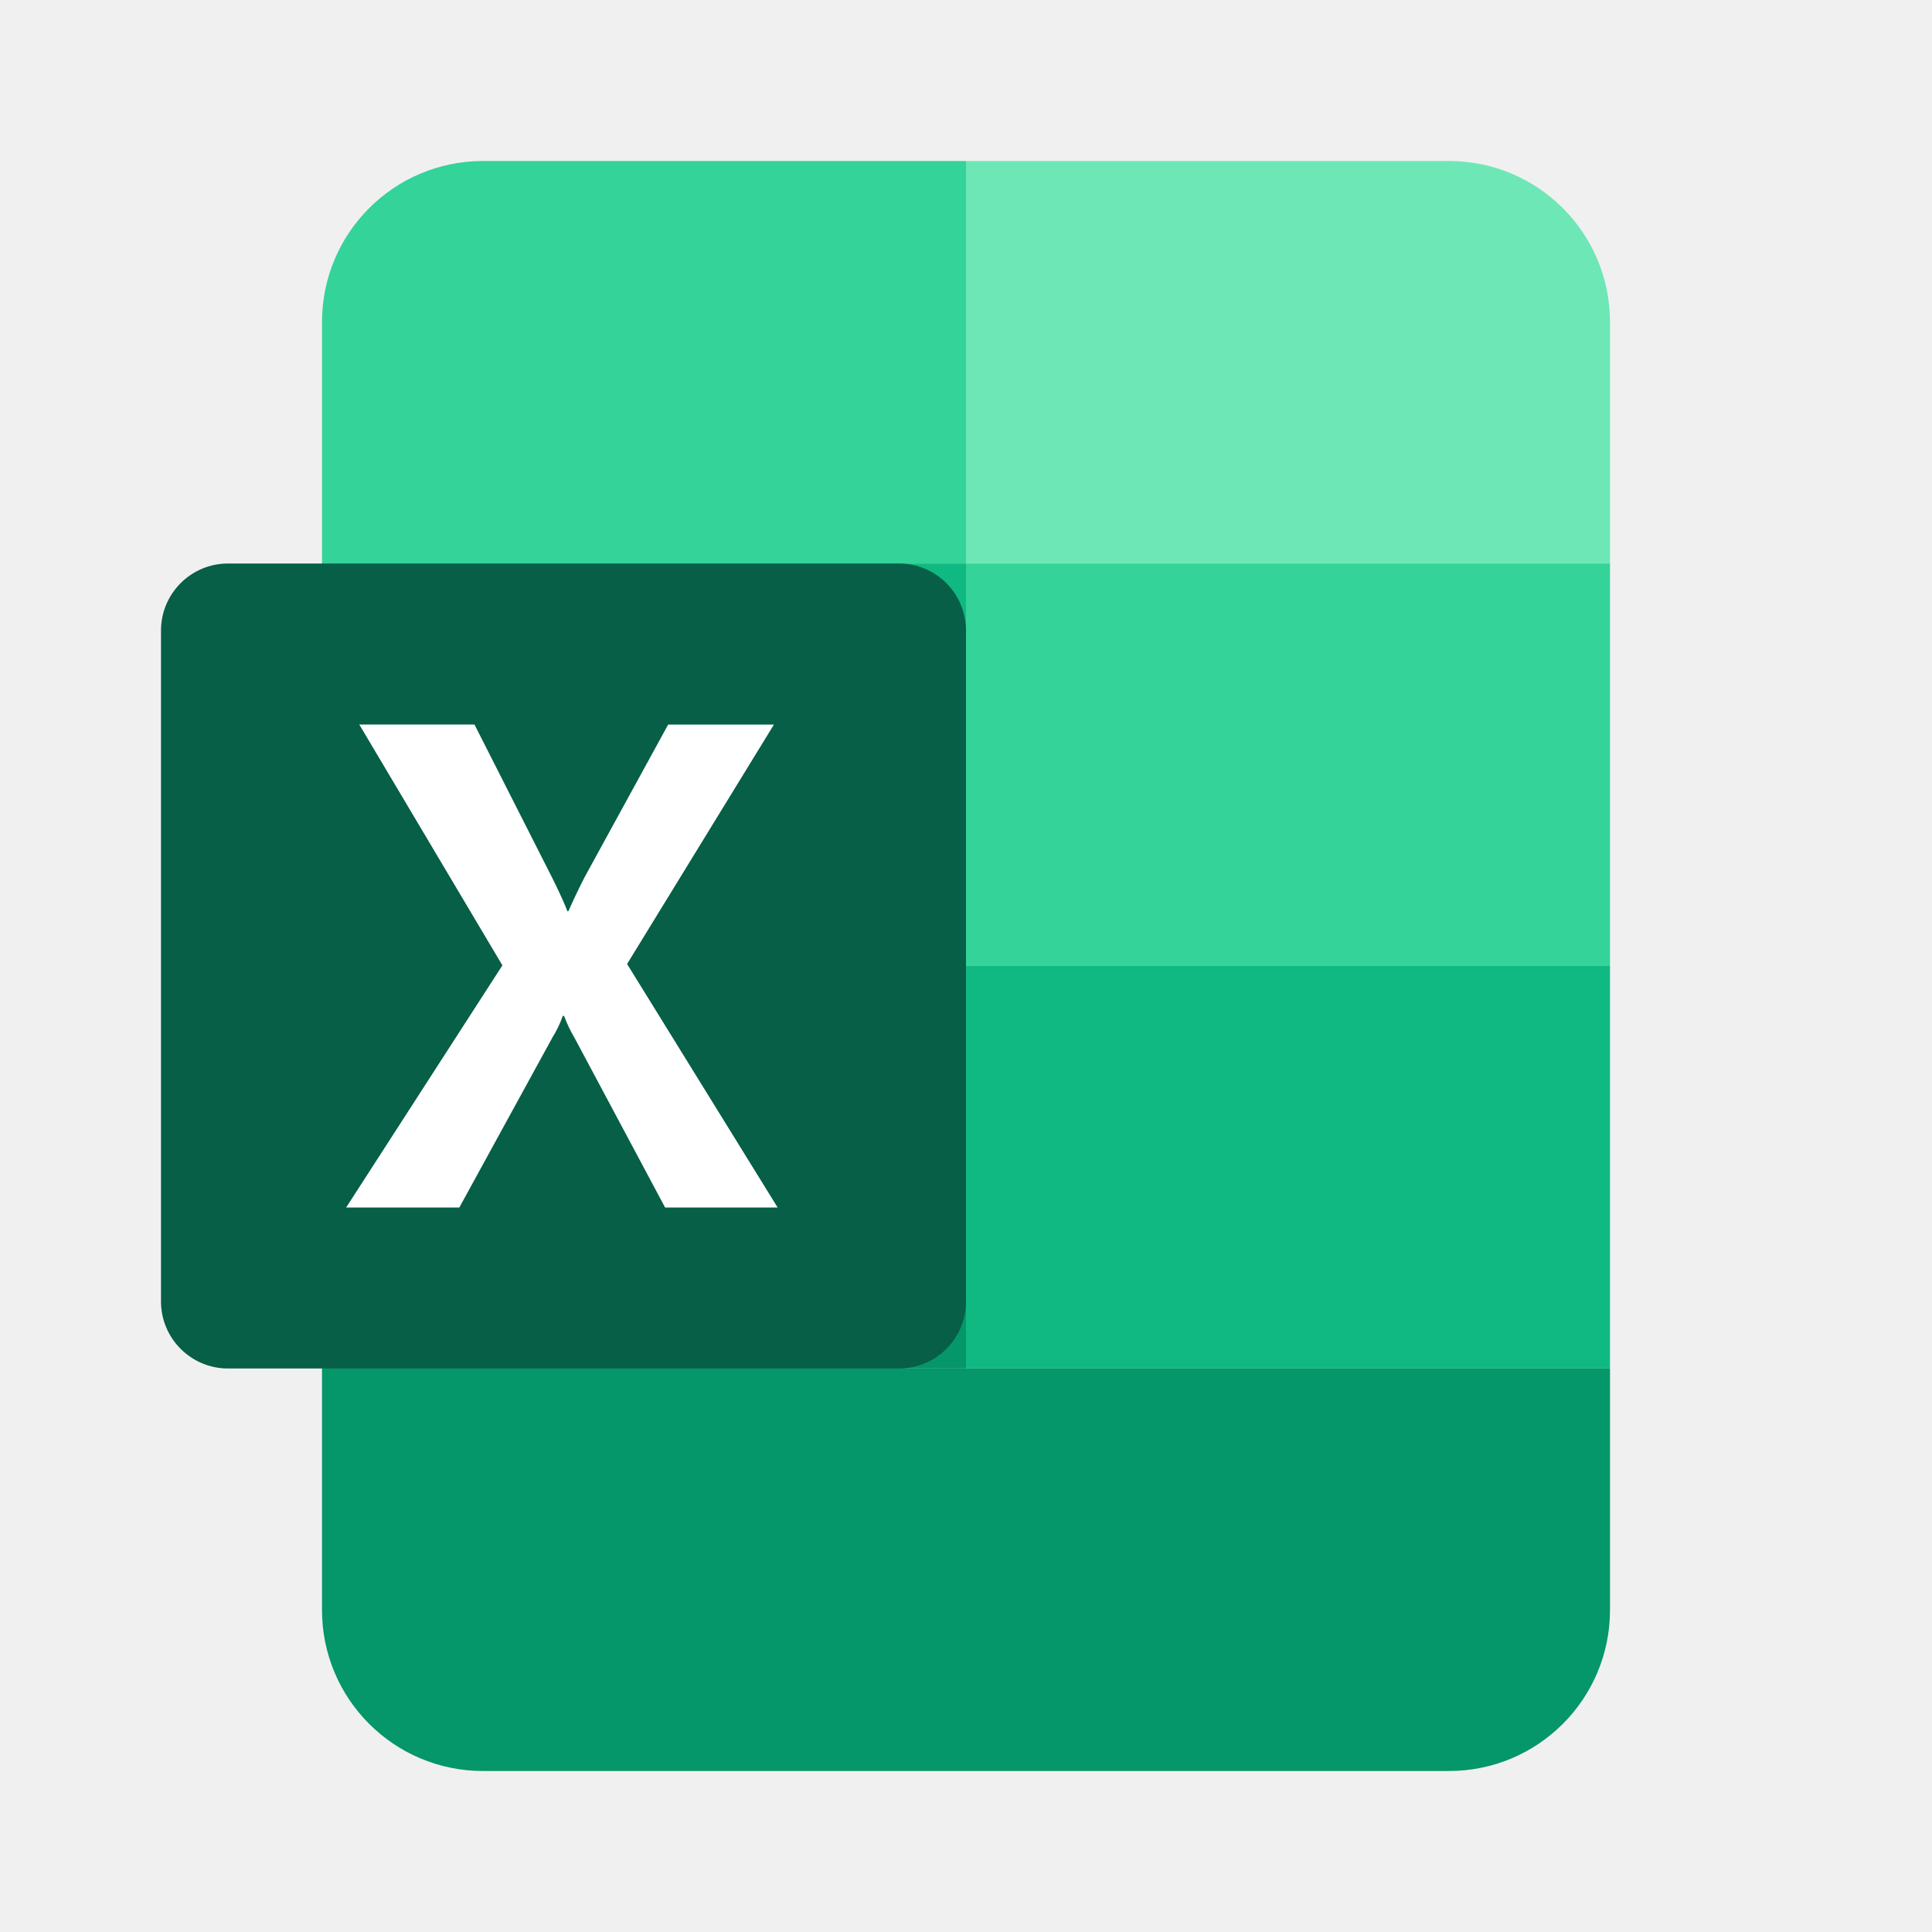
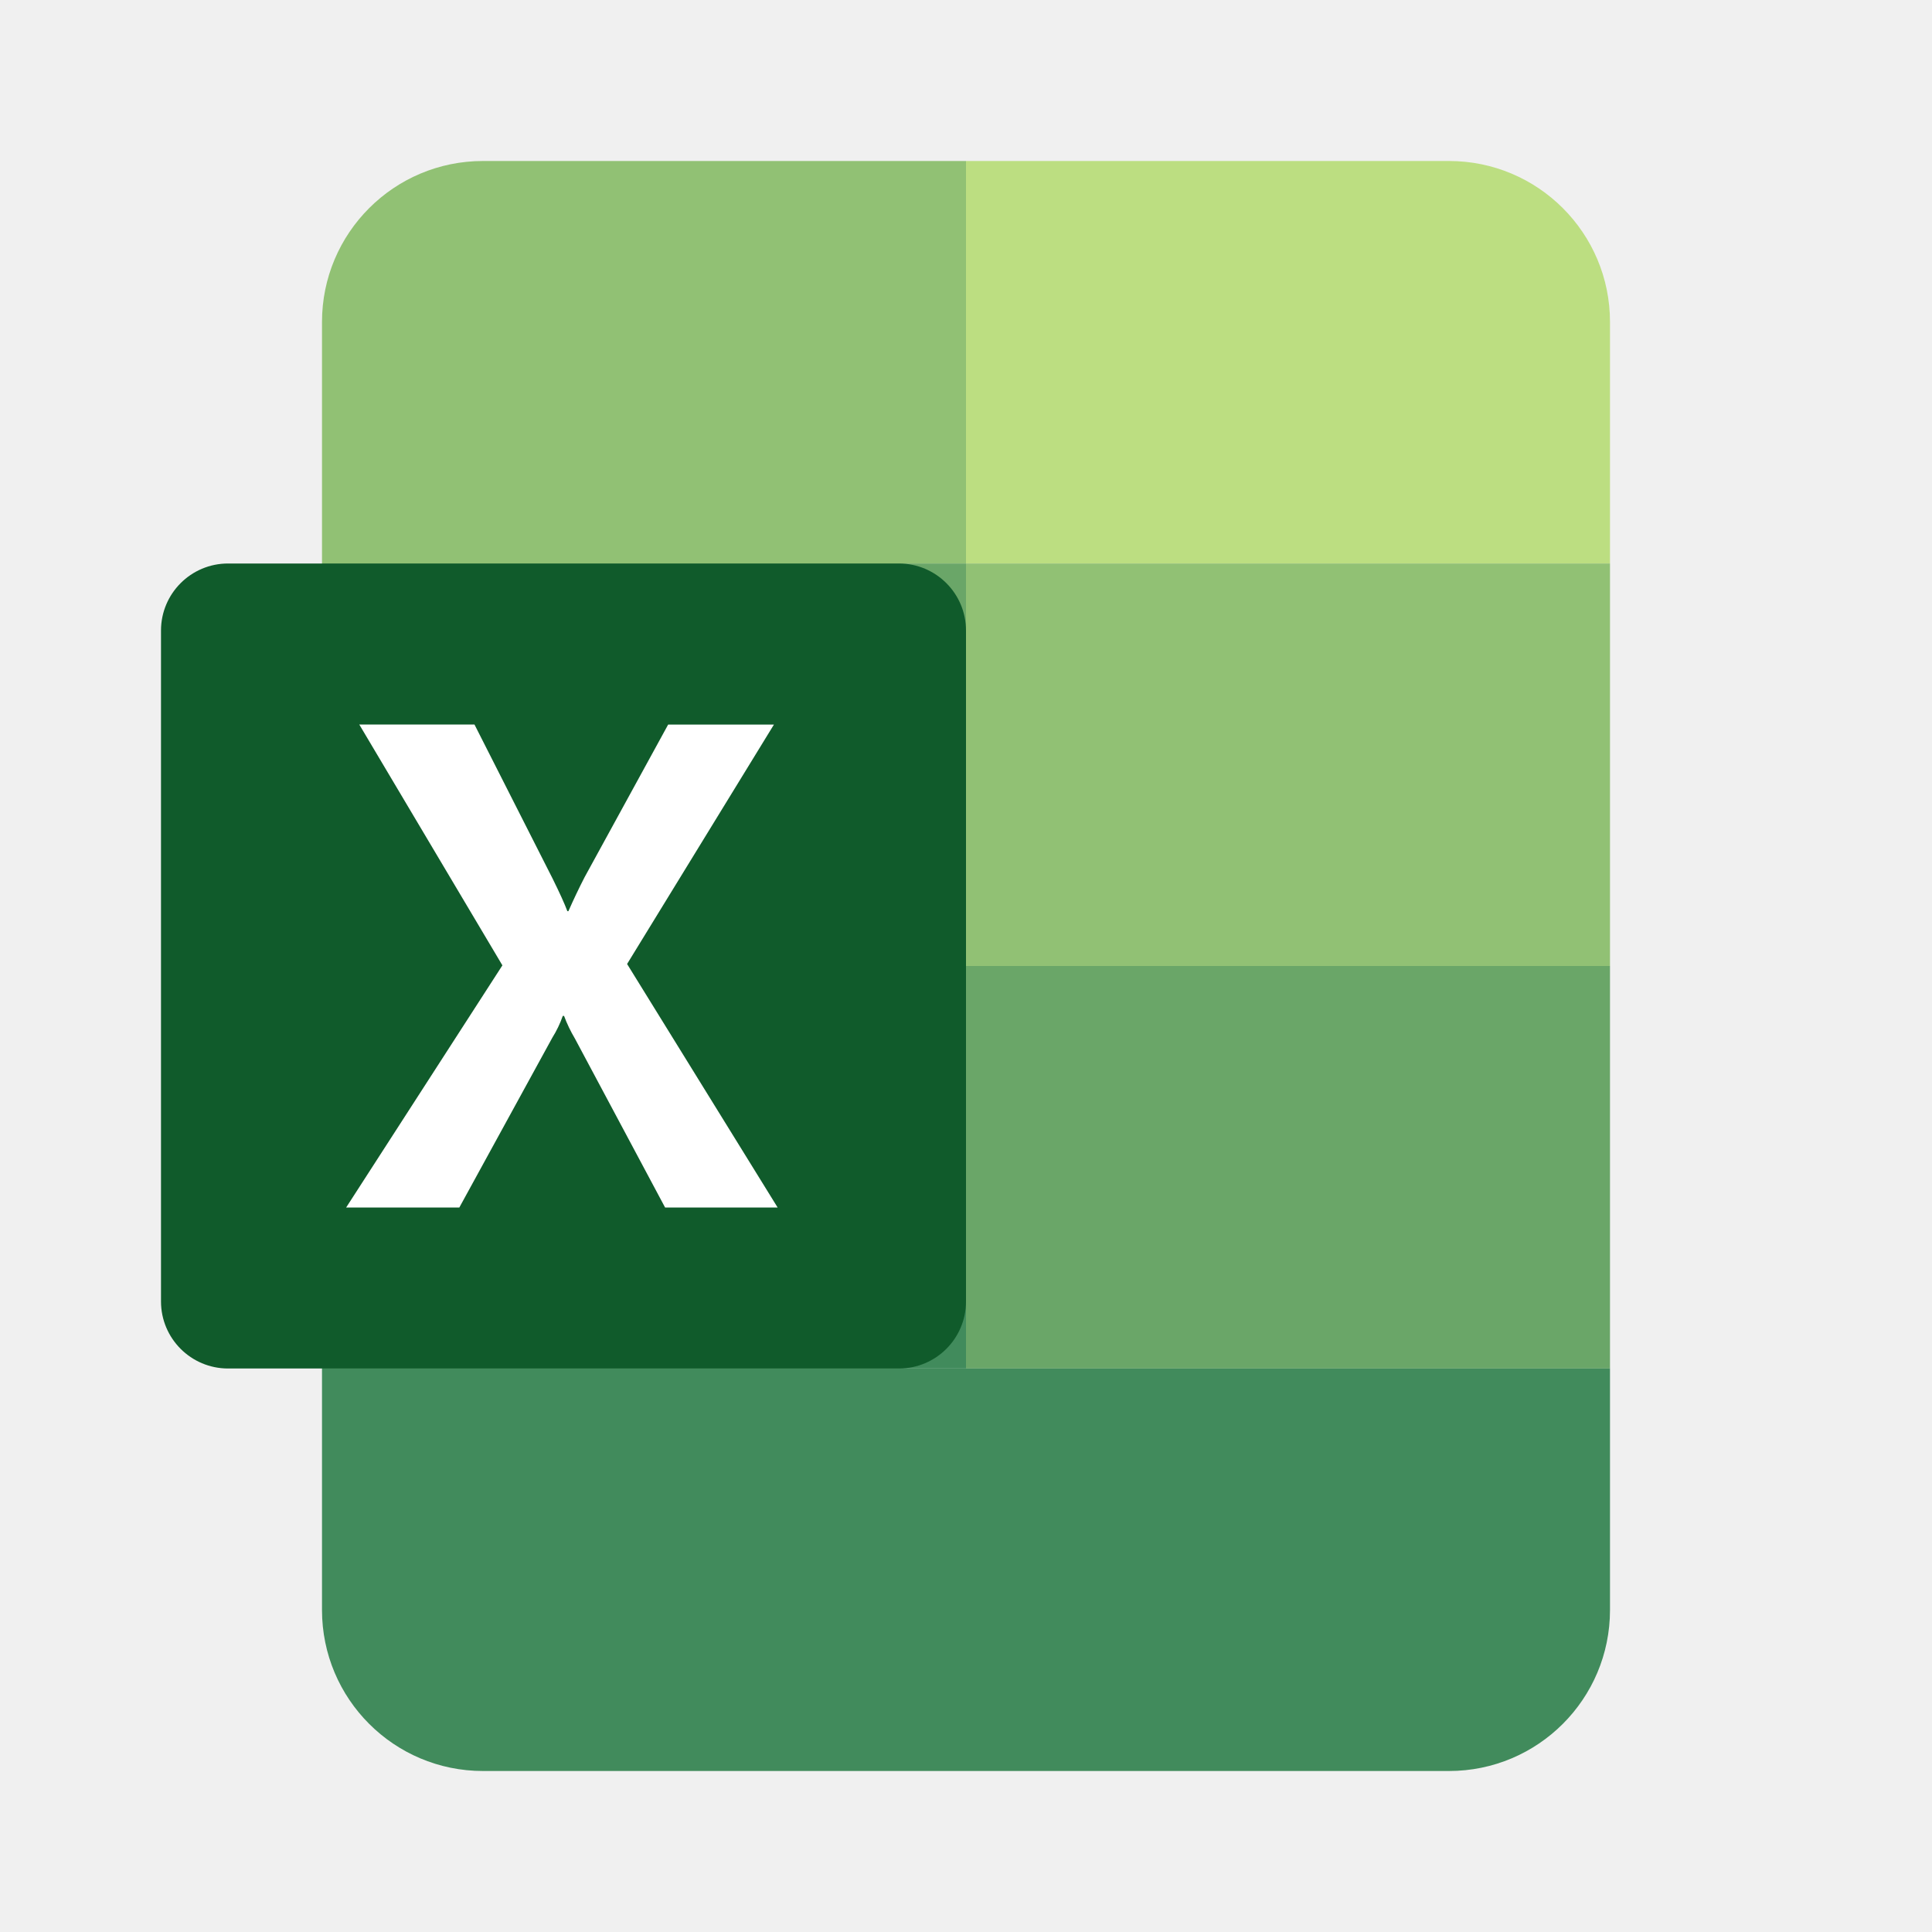
<svg xmlns="http://www.w3.org/2000/svg" width="24" height="24" viewBox="0 0 24 24" fill="none">
-   <path d="M4 4C4 2.895 4.895 2 6 2H12V7H4V4Z" fill="#34D399" />
-   <rect x="4" y="12" width="8" height="5" fill="#059669" />
-   <rect x="4" y="7" width="8" height="5" fill="#10B981" />
-   <path d="M4 17H12V22H6C4.895 22 4 21.105 4 20V17Z" fill="#059669" />
-   <path d="M12 2H18C19.105 2 20 2.895 20 4V7H12V2Z" fill="#6EE7B7" />
-   <rect x="12" y="12" width="8" height="5" fill="#10B981" />
-   <rect x="12" y="7" width="8" height="5" fill="#34D399" />
-   <path d="M12 17H20V20C20 21.105 19.105 22 18 22H12V17Z" fill="#059669" />
-   <path d="M2.833 7H11.167C11.627 7 12 7.373 12 7.833V16.167C12 16.627 11.627 17 11.167 17H2.833C2.373 17 2 16.627 2 16.167V7.833C2 7.373 2.373 7 2.833 7Z" fill="#065F46" />
+   <path d="M4 4C4 2.895 4.895 2 6 2H12V7H4V4Z" fill="#91C174" />
+   <rect x="4" y="12" width="8" height="5" fill="#418B5C" />
+   <rect x="4" y="7" width="8" height="5" fill="#6AA668" />
+   <path d="M4 17H12V22H6C4.895 22 4 21.105 4 20V17Z" fill="#418B5C" />
+   <path d="M12 2H18C19.105 2 20 2.895 20 4V7H12V2Z" fill="#BCDE81" />
+   <rect x="12" y="12" width="8" height="5" fill="#6AA668" />
+   <rect x="12" y="7" width="8" height="5" fill="#91C174" />
+   <path d="M12 17H20V20C20 21.105 19.105 22 18 22H12V17Z" fill="#418B5C" />
+   <path d="M2.833 7H11.167C11.627 7 12 7.373 12 7.833V16.167C12 16.627 11.627 17 11.167 17H2.833C2.373 17 2 16.627 2 16.167V7.833C2 7.373 2.373 7 2.833 7Z" fill="#105B2B" />
  <path d="M4.3 15L6.241 11.992L4.463 9H5.894L6.864 10.913C6.954 11.095 7.015 11.23 7.048 11.319H7.061C7.125 11.174 7.192 11.033 7.262 10.897L8.3 9.001H9.614L7.79 11.975L9.66 15H8.262L7.141 12.9C7.088 12.811 7.043 12.717 7.007 12.62H6.991C6.958 12.715 6.914 12.806 6.861 12.891L5.706 15H4.3Z" fill="white" />
</svg>
